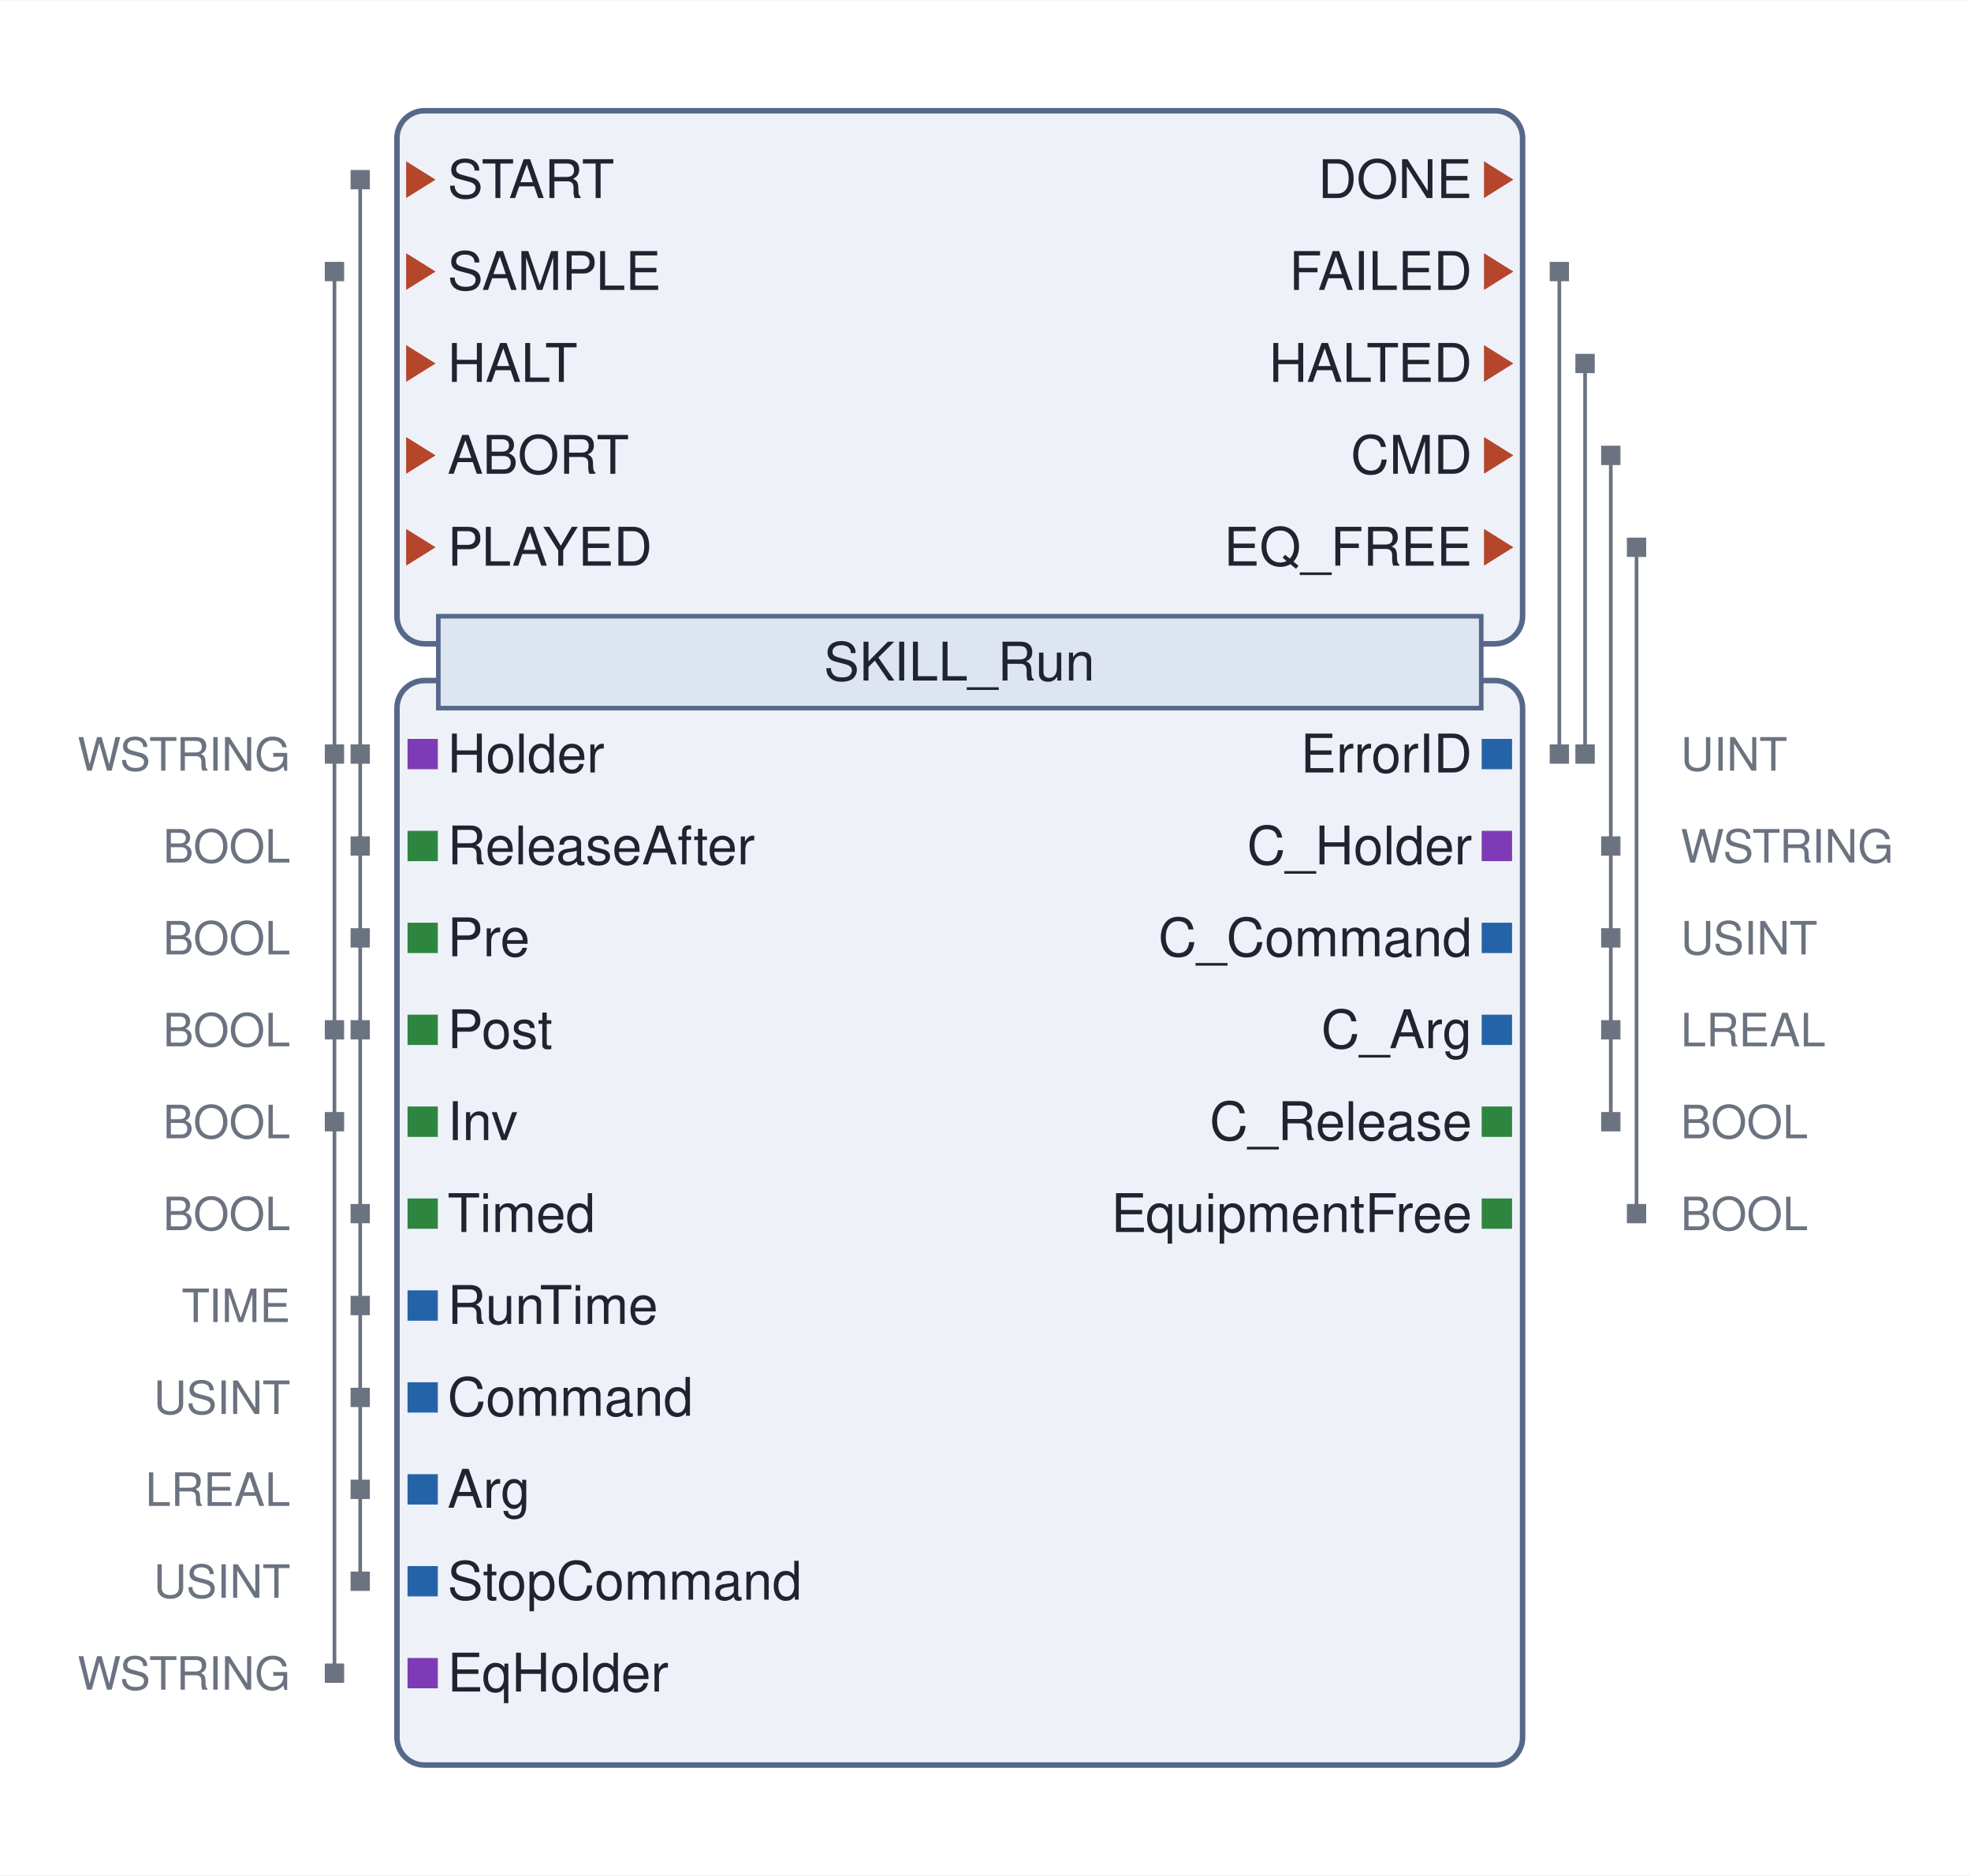
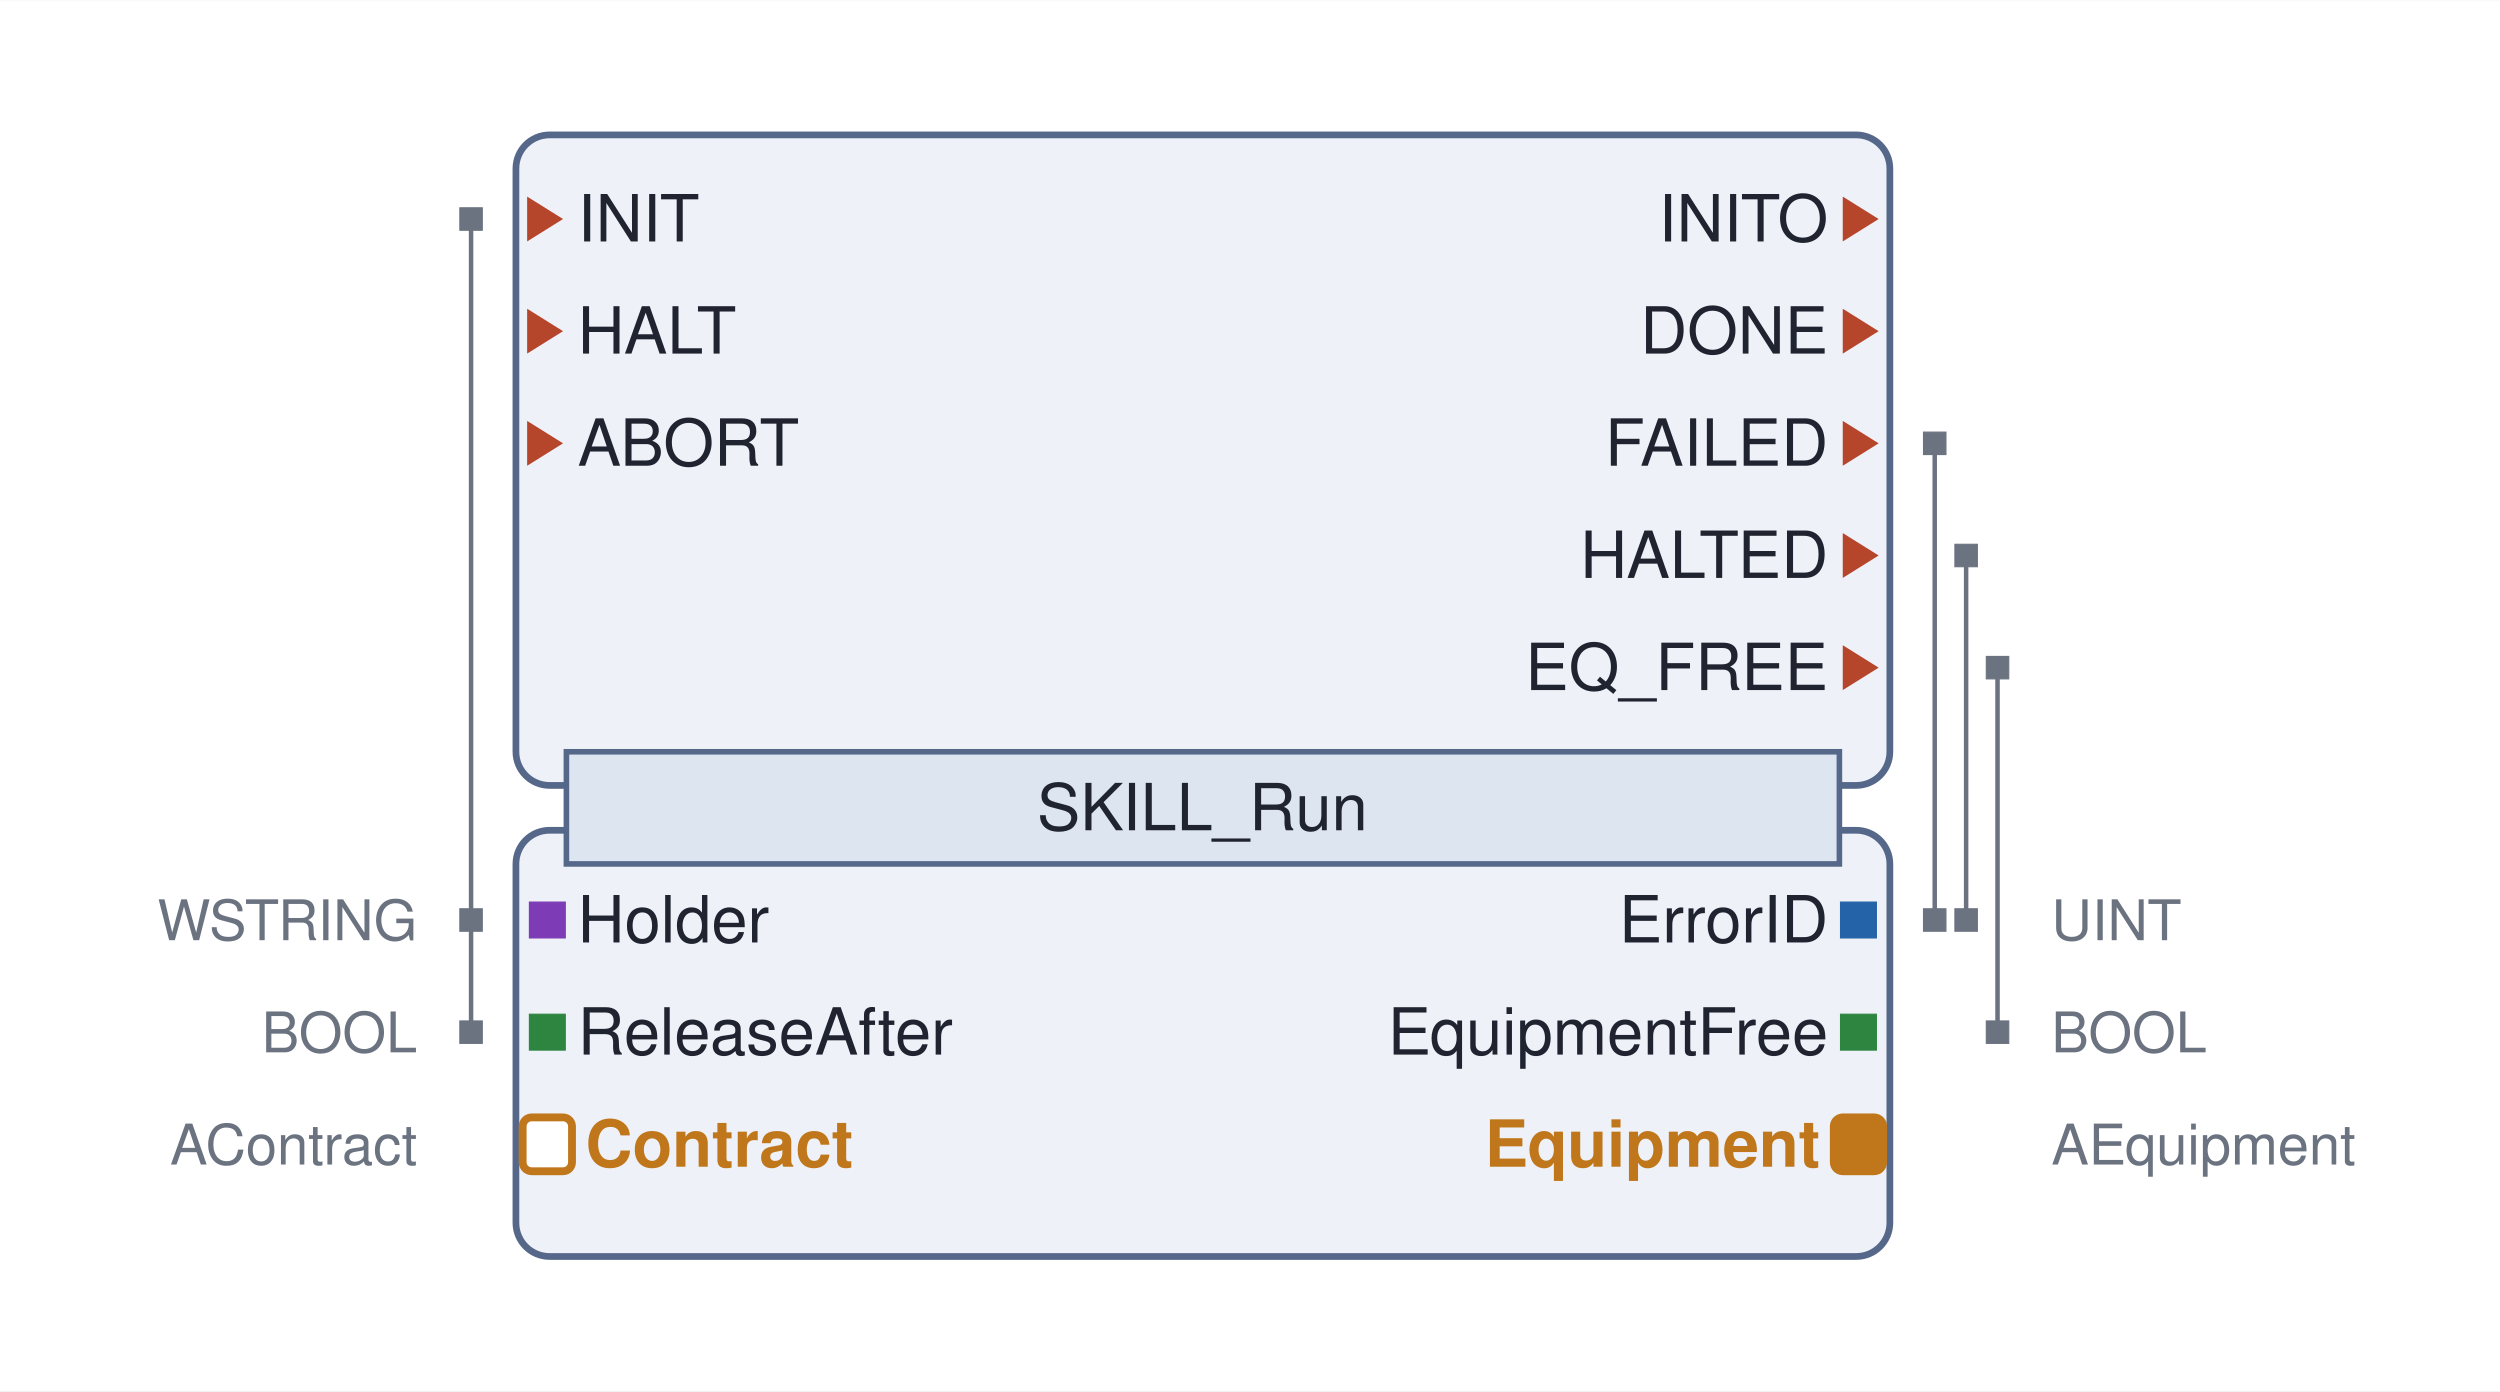
- <svg xmlns="http://www.w3.org/2000/svg" width="536" height="510" viewBox="-432 -120 2145 2040" font-family="Segoe UI, Helvetica, Arial, sans-serif">
-   <rect x="-432" y="-120" width="2145" height="2040" fill="#ffffff" />
-   <rect x="0" y="620" width="1225" height="1180" rx="30" fill="#eef2f8" stroke="#56688a" stroke-width="6" />
+ <svg xmlns="http://www.w3.org/2000/svg" width="557" height="310" viewBox="-460 -120 2229 1240" font-family="Segoe UI, Helvetica, Arial, sans-serif">
+   <rect x="-460" y="-120" width="2229" height="1240" fill="#ffffff" />
+   <rect x="0" y="620" width="1225" height="380" rx="30" fill="#eef2f8" stroke="#56688a" stroke-width="6" />
  <rect x="0" y="0" width="1225" height="580" rx="30" fill="#eef2f8" stroke="#56688a" stroke-width="6" />
  <rect x="45" y="550" width="1135" height="100" rx="0" fill="#dde5f1" stroke="#56688a" stroke-width="5" />
  <text x="612" y="620" font-size="58" text-anchor="middle" fill="#1f2430">SKILL_Run</text>
  <polygon points="10,55 42,75 10,95" fill="#b5452b" />
-   <text x="55" y="95" font-size="58" text-anchor="start" fill="#1f2430">START</text>
+   <text x="55" y="95" font-size="58" text-anchor="start" fill="#1f2430">INIT</text>
  <polygon points="10,155 42,175 10,195" fill="#b5452b" />
-   <text x="55" y="195" font-size="58" text-anchor="start" fill="#1f2430">SAMPLE</text>
+   <text x="55" y="195" font-size="58" text-anchor="start" fill="#1f2430">HALT</text>
  <polygon points="10,255 42,275 10,295" fill="#b5452b" />
-   <text x="55" y="295" font-size="58" text-anchor="start" fill="#1f2430">HALT</text>
-   <polygon points="10,355 42,375 10,395" fill="#b5452b" />
-   <text x="55" y="395" font-size="58" text-anchor="start" fill="#1f2430">ABORT</text>
-   <polygon points="10,455 42,475 10,495" fill="#b5452b" />
-   <text x="55" y="495" font-size="58" text-anchor="start" fill="#1f2430">PLAYED</text>
+   <text x="55" y="295" font-size="58" text-anchor="start" fill="#1f2430">ABORT</text>
  <polygon points="1183,55 1215,75 1183,95" fill="#b5452b" />
-   <text x="1170" y="95" font-size="58" text-anchor="end" fill="#1f2430">DONE</text>
+   <text x="1170" y="95" font-size="58" text-anchor="end" fill="#1f2430">INITO</text>
  <polygon points="1183,155 1215,175 1183,195" fill="#b5452b" />
-   <text x="1170" y="195" font-size="58" text-anchor="end" fill="#1f2430">FAILED</text>
+   <text x="1170" y="195" font-size="58" text-anchor="end" fill="#1f2430">DONE</text>
  <polygon points="1183,255 1215,275 1183,295" fill="#b5452b" />
-   <text x="1170" y="295" font-size="58" text-anchor="end" fill="#1f2430">HALTED</text>
+   <text x="1170" y="295" font-size="58" text-anchor="end" fill="#1f2430">FAILED</text>
  <polygon points="1183,355 1215,375 1183,395" fill="#b5452b" />
-   <text x="1170" y="395" font-size="58" text-anchor="end" fill="#1f2430">CMD</text>
+   <text x="1170" y="395" font-size="58" text-anchor="end" fill="#1f2430">HALTED</text>
  <polygon points="1183,455 1215,475 1183,495" fill="#b5452b" />
  <text x="1170" y="495" font-size="58" text-anchor="end" fill="#1f2430">EQ_FREE</text>
  <rect x="12" y="684" width="32" height="32" rx="0" fill="#7d3cb5" stroke="#7d3cb5" stroke-width="1" />
  <text x="55" y="720" font-size="58" text-anchor="start" fill="#1f2430">Holder</text>
  <rect x="12" y="784" width="32" height="32" rx="0" fill="#2e8540" stroke="#2e8540" stroke-width="1" />
  <text x="55" y="820" font-size="58" text-anchor="start" fill="#1f2430">ReleaseAfter</text>
-   <rect x="12" y="884" width="32" height="32" rx="0" fill="#2e8540" stroke="#2e8540" stroke-width="1" />
-   <text x="55" y="920" font-size="58" text-anchor="start" fill="#1f2430">Pre</text>
-   <rect x="12" y="984" width="32" height="32" rx="0" fill="#2e8540" stroke="#2e8540" stroke-width="1" />
-   <text x="55" y="1020" font-size="58" text-anchor="start" fill="#1f2430">Post</text>
-   <rect x="12" y="1084" width="32" height="32" rx="0" fill="#2e8540" stroke="#2e8540" stroke-width="1" />
-   <text x="55" y="1120" font-size="58" text-anchor="start" fill="#1f2430">Inv</text>
-   <rect x="12" y="1184" width="32" height="32" rx="0" fill="#2e8540" stroke="#2e8540" stroke-width="1" />
-   <text x="55" y="1220" font-size="58" text-anchor="start" fill="#1f2430">Timed</text>
-   <rect x="12" y="1284" width="32" height="32" rx="0" fill="#2563a8" stroke="#2563a8" stroke-width="1" />
-   <text x="55" y="1320" font-size="58" text-anchor="start" fill="#1f2430">RunTime</text>
-   <rect x="12" y="1384" width="32" height="32" rx="0" fill="#2563a8" stroke="#2563a8" stroke-width="1" />
-   <text x="55" y="1420" font-size="58" text-anchor="start" fill="#1f2430">Command</text>
-   <rect x="12" y="1484" width="32" height="32" rx="0" fill="#2563a8" stroke="#2563a8" stroke-width="1" />
-   <text x="55" y="1520" font-size="58" text-anchor="start" fill="#1f2430">Arg</text>
-   <rect x="12" y="1584" width="32" height="32" rx="0" fill="#2563a8" stroke="#2563a8" stroke-width="1" />
-   <text x="55" y="1620" font-size="58" text-anchor="start" fill="#1f2430">StopCommand</text>
-   <rect x="12" y="1684" width="32" height="32" rx="0" fill="#7d3cb5" stroke="#7d3cb5" stroke-width="1" />
-   <text x="55" y="1720" font-size="58" text-anchor="start" fill="#1f2430">EqHolder</text>
  <rect x="1181" y="684" width="32" height="32" rx="0" fill="#2563a8" stroke="#2563a8" stroke-width="1" />
  <text x="1170" y="720" font-size="58" text-anchor="end" fill="#1f2430">ErrorID</text>
-   <rect x="1181" y="784" width="32" height="32" rx="0" fill="#7d3cb5" stroke="#7d3cb5" stroke-width="1" />
-   <text x="1170" y="820" font-size="58" text-anchor="end" fill="#1f2430">C_Holder</text>
-   <rect x="1181" y="884" width="32" height="32" rx="0" fill="#2563a8" stroke="#2563a8" stroke-width="1" />
-   <text x="1170" y="920" font-size="58" text-anchor="end" fill="#1f2430">C_Command</text>
-   <rect x="1181" y="984" width="32" height="32" rx="0" fill="#2563a8" stroke="#2563a8" stroke-width="1" />
-   <text x="1170" y="1020" font-size="58" text-anchor="end" fill="#1f2430">C_Arg</text>
-   <rect x="1181" y="1084" width="32" height="32" rx="0" fill="#2e8540" stroke="#2e8540" stroke-width="1" />
-   <text x="1170" y="1120" font-size="58" text-anchor="end" fill="#1f2430">C_Release</text>
-   <rect x="1181" y="1184" width="32" height="32" rx="0" fill="#2e8540" stroke="#2e8540" stroke-width="1" />
-   <text x="1170" y="1220" font-size="58" text-anchor="end" fill="#1f2430">EquipmentFree</text>
-   <line x1="-40" y1="75" x2="-40" y2="1600" stroke="#6b7280" stroke-width="4" />
+   <rect x="1181" y="784" width="32" height="32" rx="0" fill="#2e8540" stroke="#2e8540" stroke-width="1" />
+   <text x="1170" y="820" font-size="58" text-anchor="end" fill="#1f2430">EquipmentFree</text>
+   <rect x="6" y="876" width="44" height="48" rx="8" fill="#ffffff" stroke="#c0761a" stroke-width="7" />
+   <text x="62" y="920" font-size="58" text-anchor="start" fill="#c0761a" font-weight="bold">Contract</text>
+   <rect x="1175" y="876" width="44" height="48" rx="8" fill="#c0761a" stroke="#c0761a" stroke-width="7" />
+   <text x="1163" y="920" font-size="58" text-anchor="end" fill="#c0761a" font-weight="bold">Equipment</text>
+   <line x1="-40" y1="75" x2="-40" y2="800" stroke="#6b7280" stroke-width="4" />
  <rect x="-50" y="65" width="20" height="20" rx="0" fill="#6b7280" stroke="#6b7280" stroke-width="1" />
  <rect x="-50" y="690" width="20" height="20" rx="0" fill="#6b7280" stroke="#6b7280" stroke-width="1" />
  <rect x="-50" y="790" width="20" height="20" rx="0" fill="#6b7280" stroke="#6b7280" stroke-width="1" />
-   <rect x="-50" y="890" width="20" height="20" rx="0" fill="#6b7280" stroke="#6b7280" stroke-width="1" />
-   <rect x="-50" y="990" width="20" height="20" rx="0" fill="#6b7280" stroke="#6b7280" stroke-width="1" />
-   <rect x="-50" y="1190" width="20" height="20" rx="0" fill="#6b7280" stroke="#6b7280" stroke-width="1" />
-   <rect x="-50" y="1290" width="20" height="20" rx="0" fill="#6b7280" stroke="#6b7280" stroke-width="1" />
-   <rect x="-50" y="1390" width="20" height="20" rx="0" fill="#6b7280" stroke="#6b7280" stroke-width="1" />
-   <rect x="-50" y="1490" width="20" height="20" rx="0" fill="#6b7280" stroke="#6b7280" stroke-width="1" />
-   <rect x="-50" y="1590" width="20" height="20" rx="0" fill="#6b7280" stroke="#6b7280" stroke-width="1" />
-   <line x1="-68" y1="175" x2="-68" y2="1700" stroke="#6b7280" stroke-width="4" />
-   <rect x="-78" y="165" width="20" height="20" rx="0" fill="#6b7280" stroke="#6b7280" stroke-width="1" />
-   <rect x="-78" y="690" width="20" height="20" rx="0" fill="#6b7280" stroke="#6b7280" stroke-width="1" />
-   <rect x="-78" y="990" width="20" height="20" rx="0" fill="#6b7280" stroke="#6b7280" stroke-width="1" />
-   <rect x="-78" y="1090" width="20" height="20" rx="0" fill="#6b7280" stroke="#6b7280" stroke-width="1" />
-   <rect x="-78" y="1690" width="20" height="20" rx="0" fill="#6b7280" stroke="#6b7280" stroke-width="1" />
-   <text x="-116" y="718" font-size="50" text-anchor="end" fill="#6b7280">WSTRING</text>
-   <text x="-116" y="818" font-size="50" text-anchor="end" fill="#6b7280">BOOL</text>
-   <text x="-116" y="918" font-size="50" text-anchor="end" fill="#6b7280">BOOL</text>
-   <text x="-116" y="1018" font-size="50" text-anchor="end" fill="#6b7280">BOOL</text>
-   <text x="-116" y="1118" font-size="50" text-anchor="end" fill="#6b7280">BOOL</text>
-   <text x="-116" y="1218" font-size="50" text-anchor="end" fill="#6b7280">BOOL</text>
-   <text x="-116" y="1318" font-size="50" text-anchor="end" fill="#6b7280">TIME</text>
-   <text x="-116" y="1418" font-size="50" text-anchor="end" fill="#6b7280">USINT</text>
-   <text x="-116" y="1518" font-size="50" text-anchor="end" fill="#6b7280">LREAL</text>
-   <text x="-116" y="1618" font-size="50" text-anchor="end" fill="#6b7280">USINT</text>
-   <text x="-116" y="1718" font-size="50" text-anchor="end" fill="#6b7280">WSTRING</text>
-   <line x1="1265" y1="175" x2="1265" y2="700" stroke="#6b7280" stroke-width="4" />
-   <rect x="1255" y="165" width="20" height="20" rx="0" fill="#6b7280" stroke="#6b7280" stroke-width="1" />
+   <text x="-88" y="718" font-size="50" text-anchor="end" fill="#6b7280">WSTRING</text>
+   <text x="-88" y="818" font-size="50" text-anchor="end" fill="#6b7280">BOOL</text>
+   <text x="-88" y="918" font-size="50" text-anchor="end" fill="#6b7280">AContract</text>
+   <line x1="1265" y1="275" x2="1265" y2="700" stroke="#6b7280" stroke-width="4" />
+   <rect x="1255" y="265" width="20" height="20" rx="0" fill="#6b7280" stroke="#6b7280" stroke-width="1" />
  <rect x="1255" y="690" width="20" height="20" rx="0" fill="#6b7280" stroke="#6b7280" stroke-width="1" />
-   <line x1="1293" y1="275" x2="1293" y2="700" stroke="#6b7280" stroke-width="4" />
-   <rect x="1283" y="265" width="20" height="20" rx="0" fill="#6b7280" stroke="#6b7280" stroke-width="1" />
+   <line x1="1293" y1="375" x2="1293" y2="700" stroke="#6b7280" stroke-width="4" />
+   <rect x="1283" y="365" width="20" height="20" rx="0" fill="#6b7280" stroke="#6b7280" stroke-width="1" />
  <rect x="1283" y="690" width="20" height="20" rx="0" fill="#6b7280" stroke="#6b7280" stroke-width="1" />
-   <line x1="1321" y1="375" x2="1321" y2="1100" stroke="#6b7280" stroke-width="4" />
-   <rect x="1311" y="365" width="20" height="20" rx="0" fill="#6b7280" stroke="#6b7280" stroke-width="1" />
+   <line x1="1321" y1="475" x2="1321" y2="800" stroke="#6b7280" stroke-width="4" />
+   <rect x="1311" y="465" width="20" height="20" rx="0" fill="#6b7280" stroke="#6b7280" stroke-width="1" />
  <rect x="1311" y="790" width="20" height="20" rx="0" fill="#6b7280" stroke="#6b7280" stroke-width="1" />
-   <rect x="1311" y="890" width="20" height="20" rx="0" fill="#6b7280" stroke="#6b7280" stroke-width="1" />
-   <rect x="1311" y="990" width="20" height="20" rx="0" fill="#6b7280" stroke="#6b7280" stroke-width="1" />
-   <rect x="1311" y="1090" width="20" height="20" rx="0" fill="#6b7280" stroke="#6b7280" stroke-width="1" />
-   <line x1="1349" y1="475" x2="1349" y2="1200" stroke="#6b7280" stroke-width="4" />
-   <rect x="1339" y="465" width="20" height="20" rx="0" fill="#6b7280" stroke="#6b7280" stroke-width="1" />
-   <rect x="1339" y="1190" width="20" height="20" rx="0" fill="#6b7280" stroke="#6b7280" stroke-width="1" />
-   <text x="1397" y="718" font-size="50" text-anchor="start" fill="#6b7280">UINT</text>
-   <text x="1397" y="818" font-size="50" text-anchor="start" fill="#6b7280">WSTRING</text>
-   <text x="1397" y="918" font-size="50" text-anchor="start" fill="#6b7280">USINT</text>
-   <text x="1397" y="1018" font-size="50" text-anchor="start" fill="#6b7280">LREAL</text>
-   <text x="1397" y="1118" font-size="50" text-anchor="start" fill="#6b7280">BOOL</text>
-   <text x="1397" y="1218" font-size="50" text-anchor="start" fill="#6b7280">BOOL</text>
+   <text x="1369" y="718" font-size="50" text-anchor="start" fill="#6b7280">UINT</text>
+   <text x="1369" y="818" font-size="50" text-anchor="start" fill="#6b7280">BOOL</text>
+   <text x="1369" y="918" font-size="50" text-anchor="start" fill="#6b7280">AEquipment</text>
</svg>
